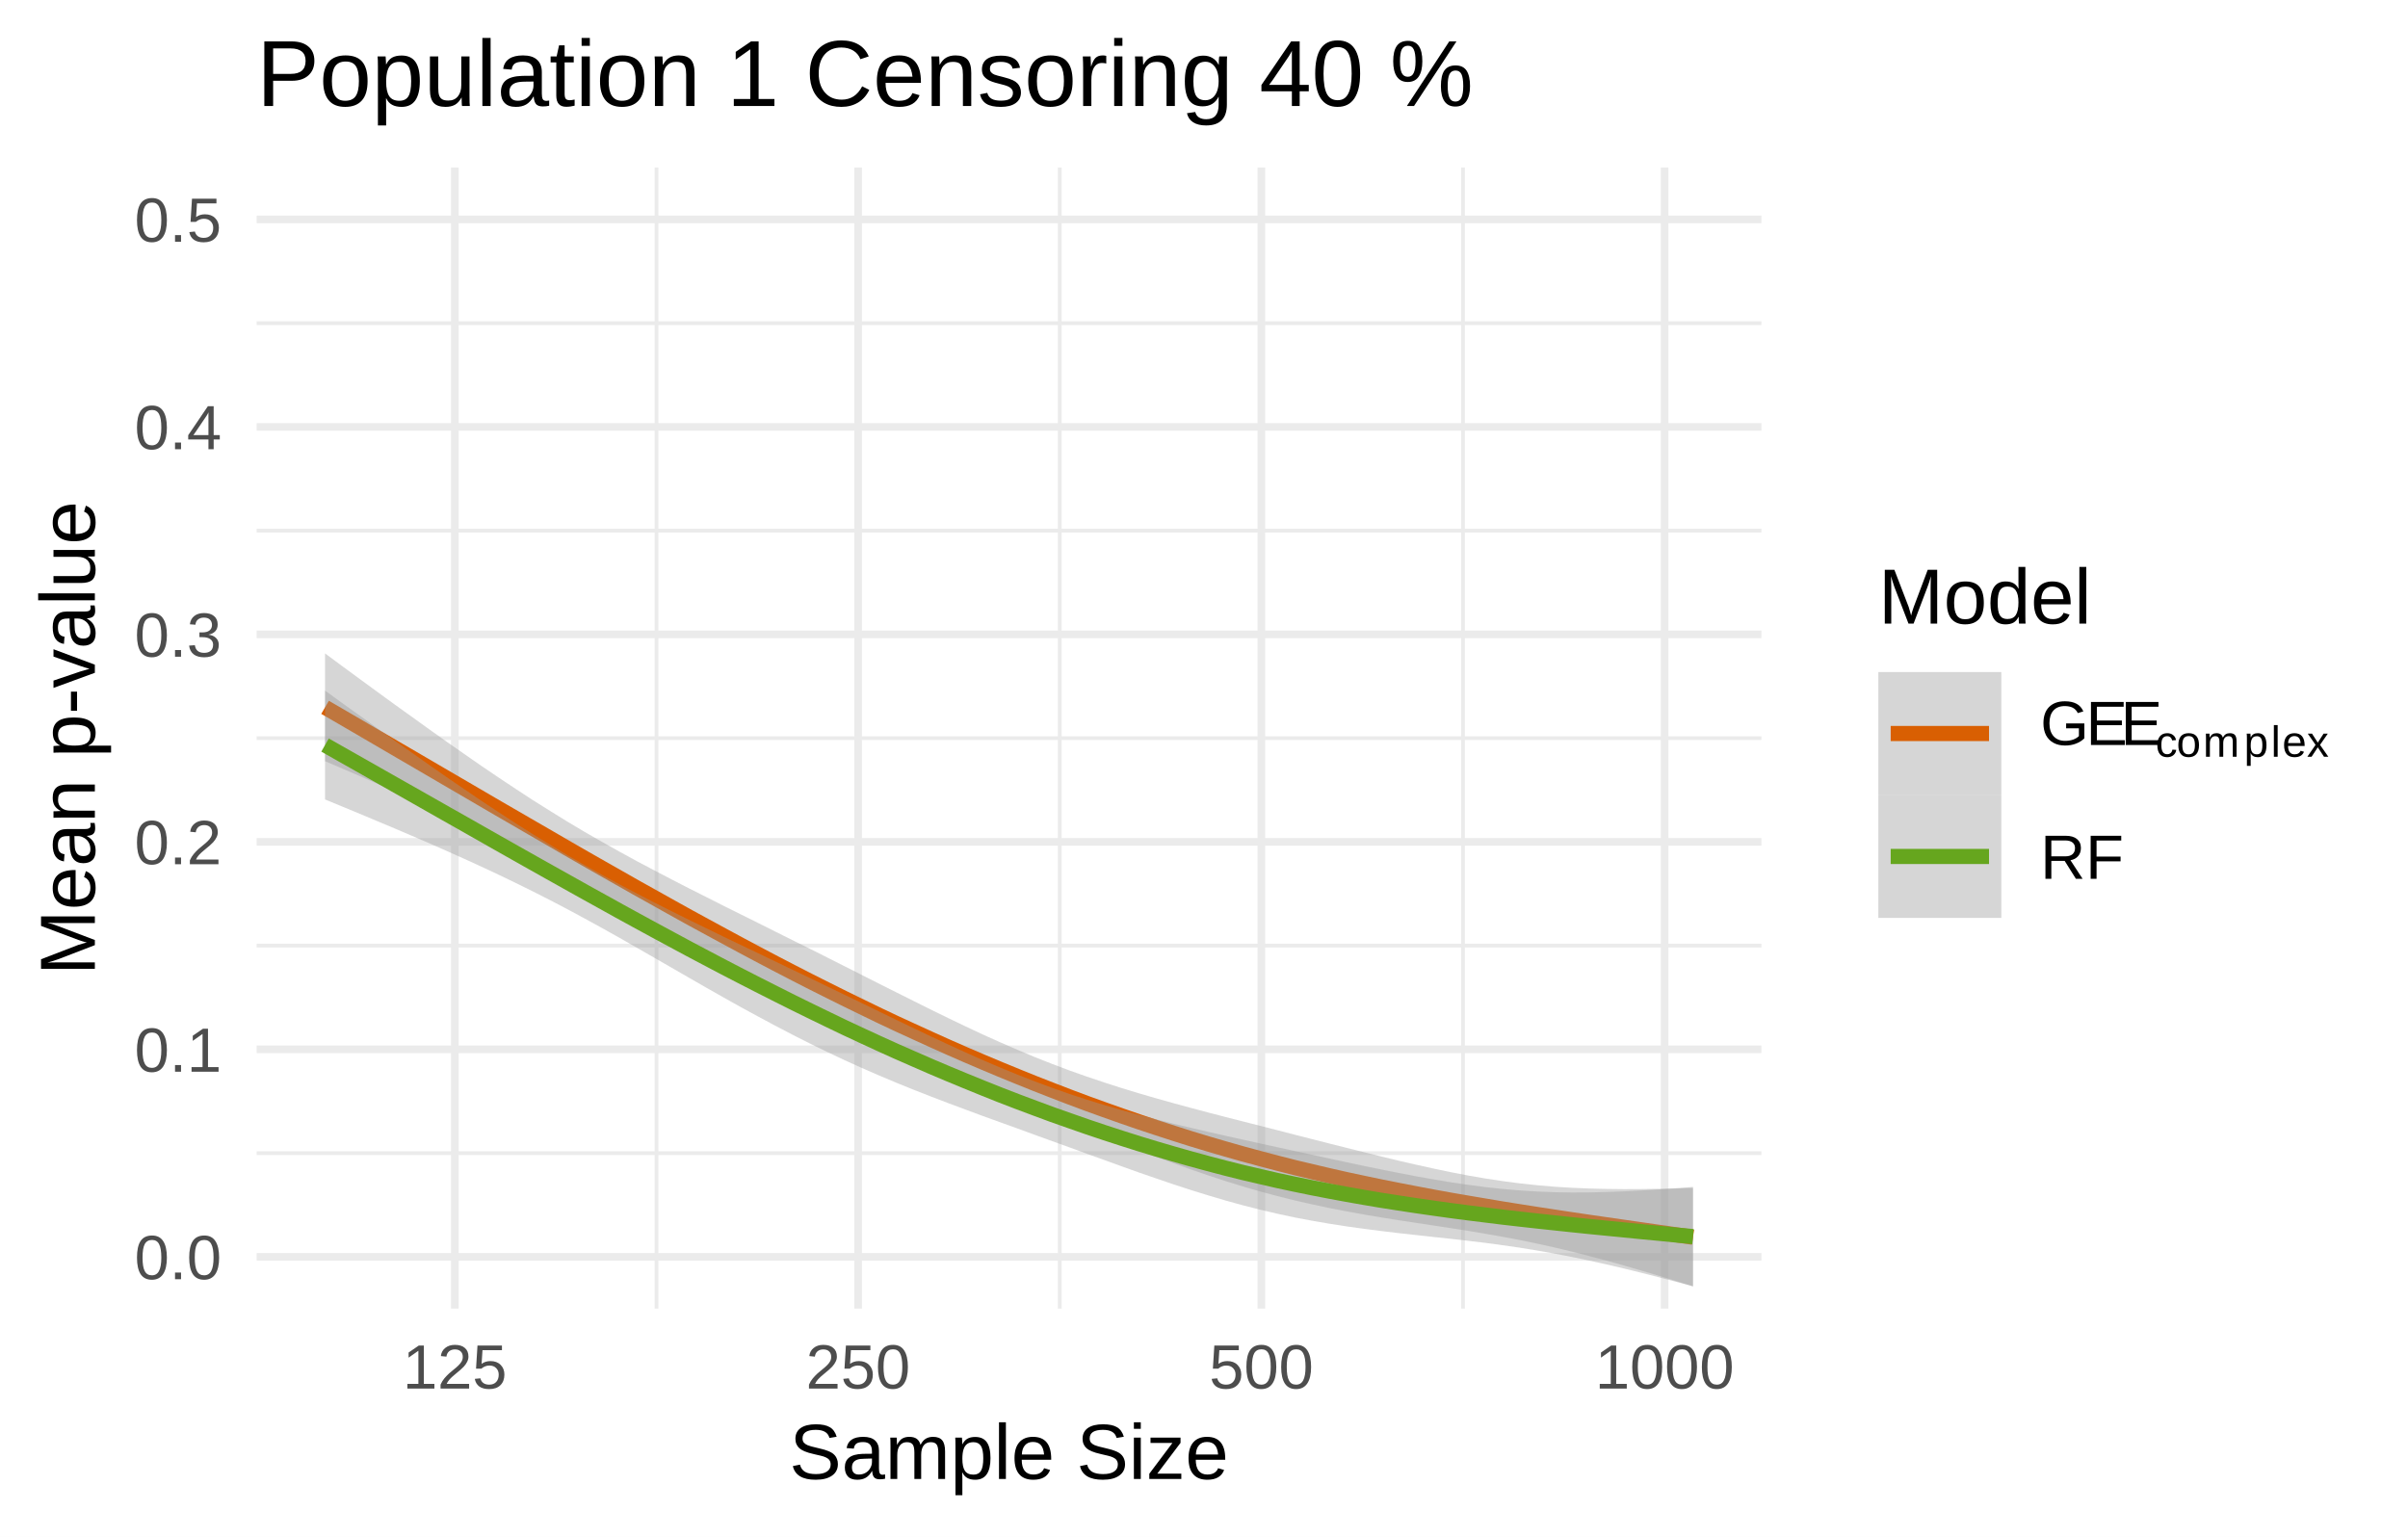
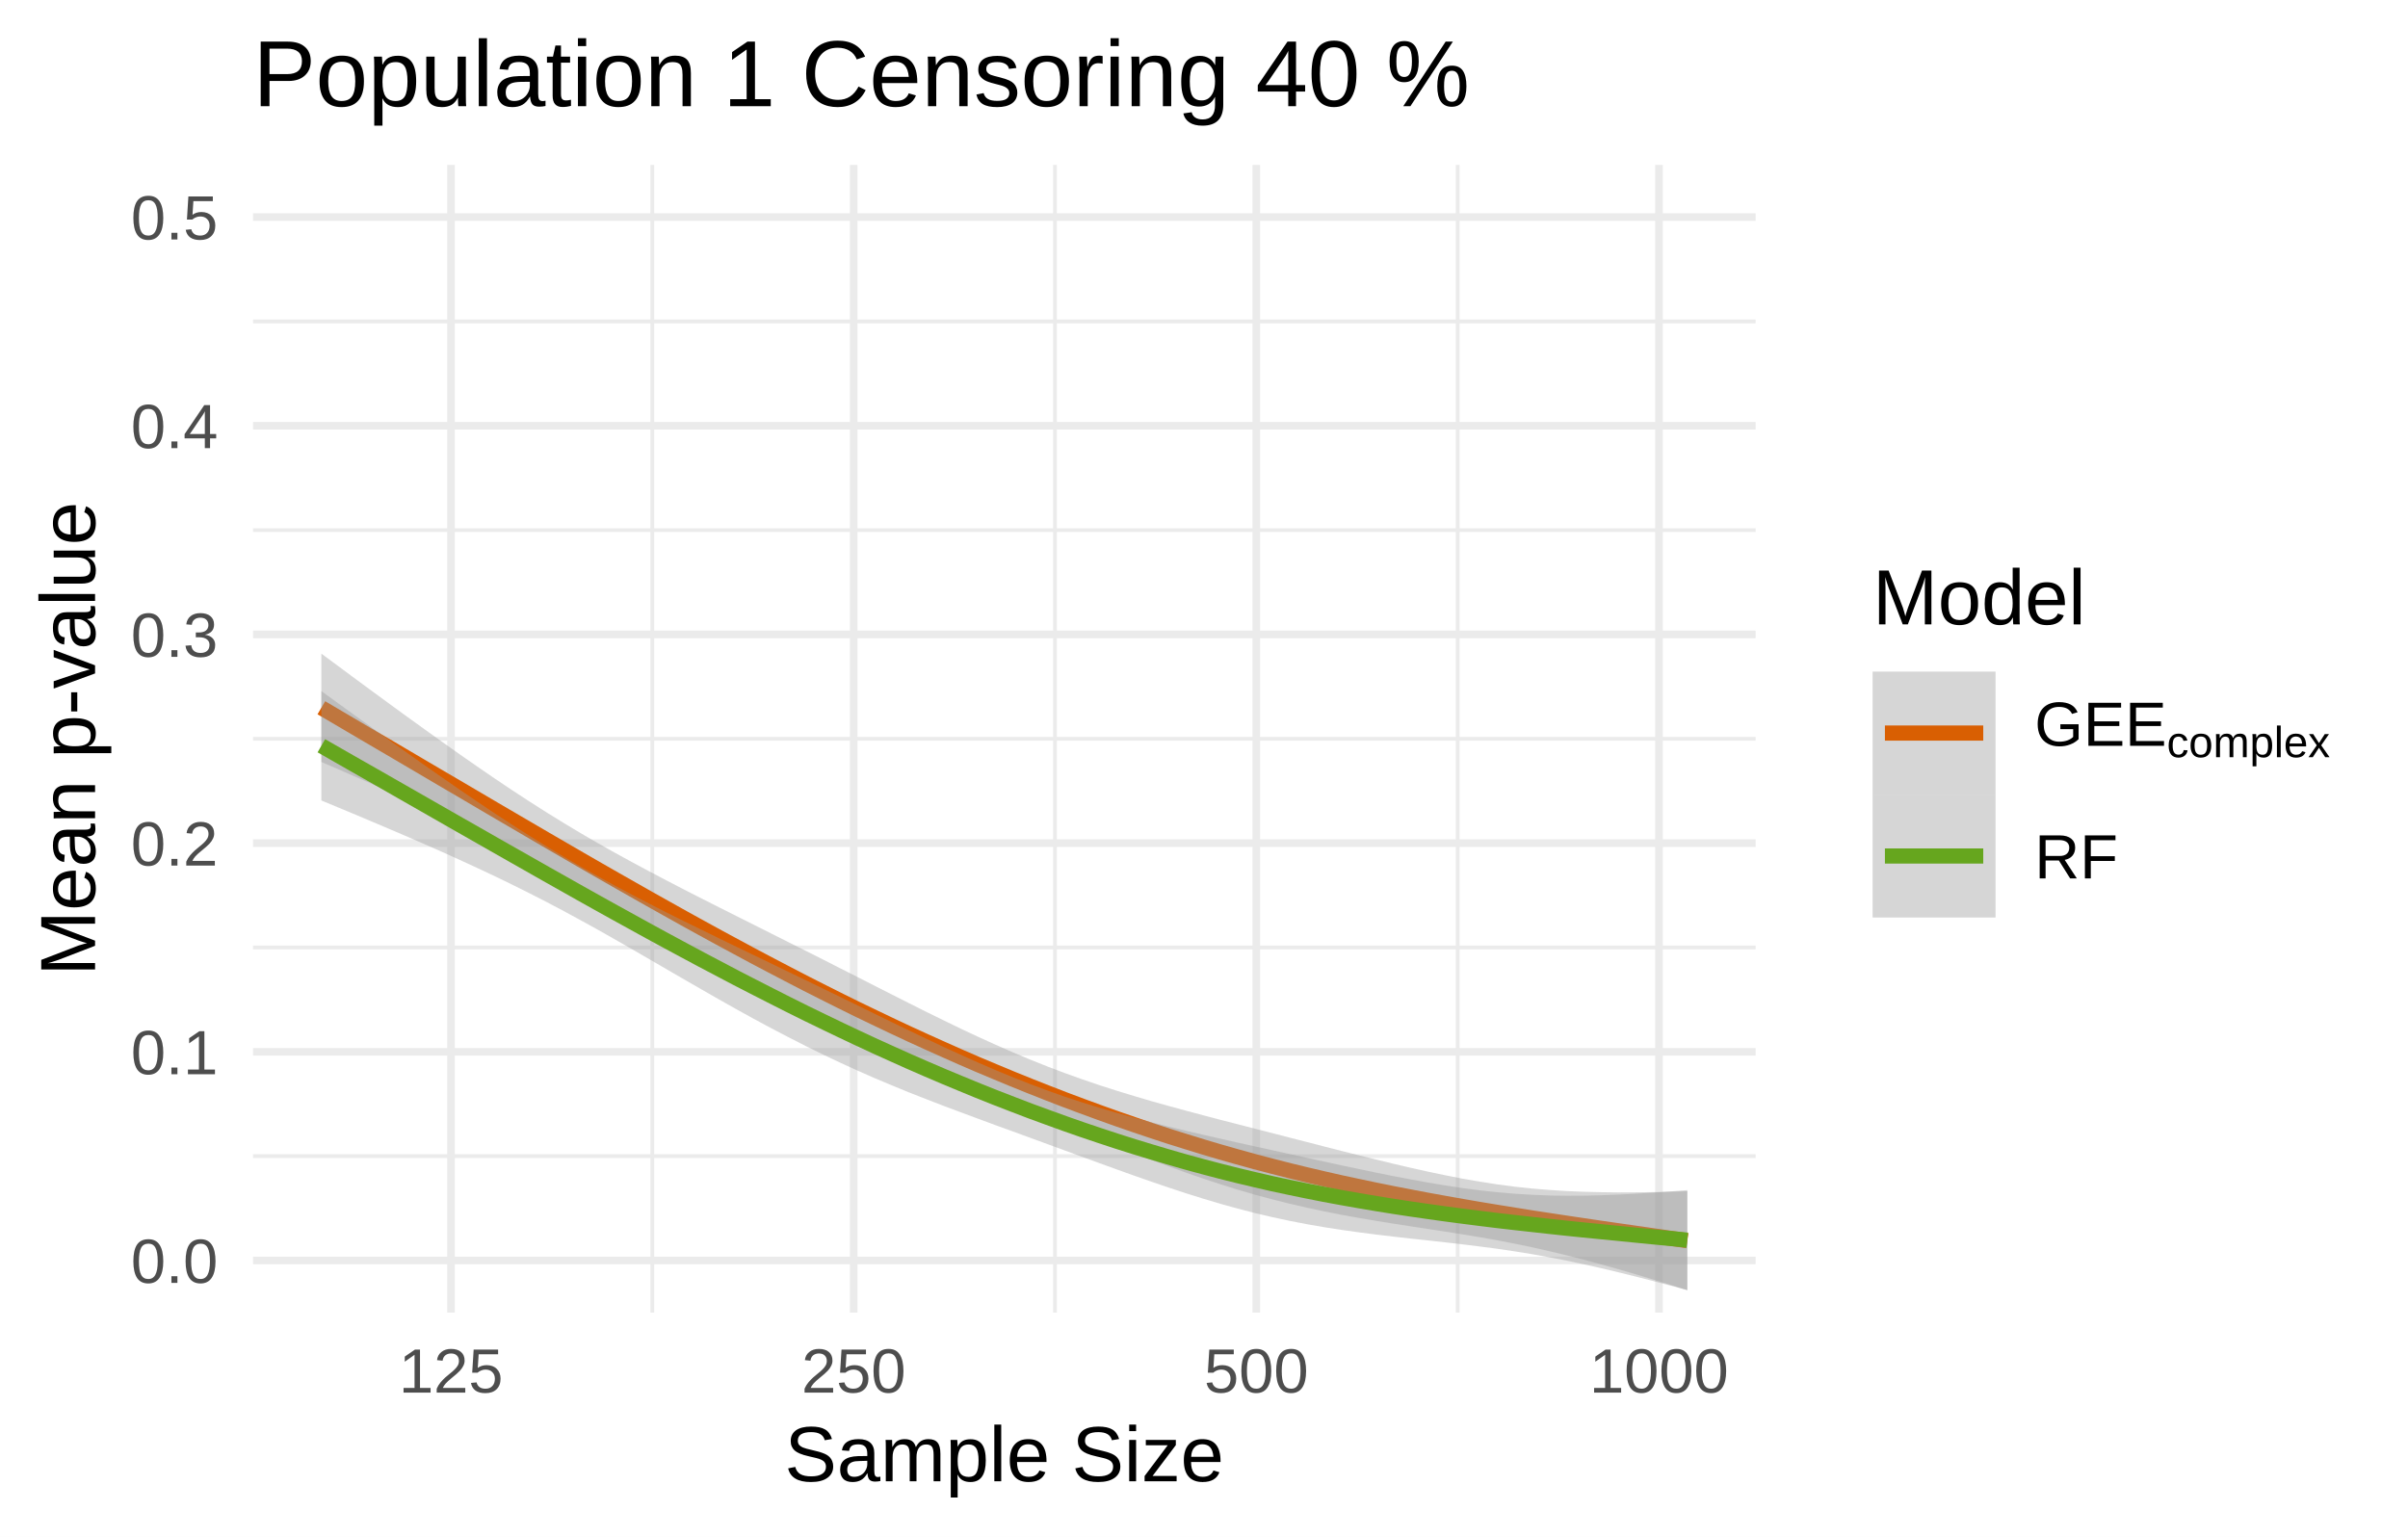
- <svg xmlns="http://www.w3.org/2000/svg" class="svglite" width="338.40pt" height="216.00pt" viewBox="0 0 338.40 216.00">
-   <defs>
-     <style type="text/css">
+ <svg xmlns="http://www.w3.org/2000/svg" width="338.40pt" height="216.00pt" viewBox="0 0 338.40 216.00">
+   <g class="svglite">
+     <defs>
+       <style type="text/css">
    .svglite line, .svglite polyline, .svglite polygon, .svglite path, .svglite rect, .svglite circle {
      fill: none;
      stroke: #000000;
      stroke-linecap: round;
      stroke-linejoin: round;
      stroke-miterlimit: 10.00;
    }
    .svglite text {
      white-space: pre;
    }
+     .svglite g.glyphgroup path {
+       fill: inherit;
+       stroke: none;
+     }
  </style>
-   </defs>
-   <rect width="100%" height="100%" style="stroke: none; fill: #FFFFFF;" />
-   <defs>
-     <clipPath id="cpMC4wMHwzMzguNDB8MC4wMHwyMTYuMDA=">
-       <rect x="0.00" y="0.00" width="338.40" height="216.00" />
-     </clipPath>
-   </defs>
-   <g clip-path="url(#cpMC4wMHwzMzguNDB8MC4wMHwyMTYuMDA=)">
-     <rect x="0.00" y="0.00" width="338.40" height="216.00" style="stroke-width: 1.07; stroke: none; fill: #FFFFFF;" />
-   </g>
-   <defs>
-     <clipPath id="cpMzYuMDd8MjQ3LjUzfDIzLjU0fDE4My45NQ==">
-       <rect x="36.07" y="23.54" width="211.47" height="160.40" />
-     </clipPath>
-   </defs>
-   <g clip-path="url(#cpMzYuMDd8MjQ3LjUzfDIzLjU0fDE4My45NQ==)">
-     <polyline points="36.07,162.08 247.53,162.08 " style="stroke-width: 0.53; stroke: #EBEBEB; stroke-linecap: butt;" />
-     <polyline points="36.07,132.91 247.53,132.91 " style="stroke-width: 0.53; stroke: #EBEBEB; stroke-linecap: butt;" />
-     <polyline points="36.07,103.75 247.53,103.75 " style="stroke-width: 0.53; stroke: #EBEBEB; stroke-linecap: butt;" />
-     <polyline points="36.07,74.58 247.53,74.58 " style="stroke-width: 0.53; stroke: #EBEBEB; stroke-linecap: butt;" />
-     <polyline points="36.07,45.42 247.53,45.42 " style="stroke-width: 0.53; stroke: #EBEBEB; stroke-linecap: butt;" />
-     <polyline points="92.26,183.95 92.26,23.54 " style="stroke-width: 0.53; stroke: #EBEBEB; stroke-linecap: butt;" />
-     <polyline points="148.93,183.95 148.93,23.54 " style="stroke-width: 0.53; stroke: #EBEBEB; stroke-linecap: butt;" />
-     <polyline points="205.60,183.95 205.60,23.54 " style="stroke-width: 0.53; stroke: #EBEBEB; stroke-linecap: butt;" />
-     <polyline points="36.07,176.66 247.53,176.66 " style="stroke-width: 1.07; stroke: #EBEBEB; stroke-linecap: butt;" />
-     <polyline points="36.07,147.49 247.53,147.49 " style="stroke-width: 1.07; stroke: #EBEBEB; stroke-linecap: butt;" />
-     <polyline points="36.07,118.33 247.53,118.33 " style="stroke-width: 1.07; stroke: #EBEBEB; stroke-linecap: butt;" />
-     <polyline points="36.07,89.16 247.53,89.16 " style="stroke-width: 1.07; stroke: #EBEBEB; stroke-linecap: butt;" />
-     <polyline points="36.07,60.00 247.53,60.00 " style="stroke-width: 1.07; stroke: #EBEBEB; stroke-linecap: butt;" />
-     <polyline points="36.07,30.84 247.53,30.84 " style="stroke-width: 1.07; stroke: #EBEBEB; stroke-linecap: butt;" />
-     <polyline points="63.92,183.95 63.92,23.54 " style="stroke-width: 1.07; stroke: #EBEBEB; stroke-linecap: butt;" />
-     <polyline points="120.59,183.95 120.59,23.54 " style="stroke-width: 1.07; stroke: #EBEBEB; stroke-linecap: butt;" />
-     <polyline points="177.26,183.95 177.26,23.54 " style="stroke-width: 1.07; stroke: #EBEBEB; stroke-linecap: butt;" />
-     <polyline points="233.93,183.95 233.93,23.54 " style="stroke-width: 1.07; stroke: #EBEBEB; stroke-linecap: butt;" />
-     <polygon points="45.68,91.84 48.11,93.64 50.55,95.43 52.98,97.21 55.41,98.98 57.85,100.73 60.28,102.48 62.71,104.21 65.15,105.91 67.58,107.60 70.01,109.25 72.45,110.87 74.88,112.46 77.32,113.99 79.75,115.49 82.18,116.94 84.62,118.34 87.05,119.70 89.48,121.03 91.92,122.32 94.35,123.59 96.78,124.84 99.22,126.07 101.65,127.30 104.08,128.51 106.52,129.72 108.95,130.94 111.38,132.15 113.82,133.36 116.25,134.58 118.68,135.81 121.12,137.04 123.55,138.27 125.98,139.49 128.42,140.71 130.85,141.92 133.28,143.11 135.72,144.28 138.15,145.42 140.58,146.51 143.02,147.57 145.45,148.59 147.88,149.55 150.32,150.47 152.75,151.33 155.19,152.15 157.62,152.93 160.05,153.67 162.49,154.38 164.92,155.06 167.35,155.72 169.79,156.37 172.22,157.00 174.65,157.62 177.09,158.24 179.52,158.86 181.95,159.49 184.39,160.11 186.82,160.73 189.25,161.34 191.69,161.95 194.12,162.55 196.55,163.14 198.99,163.70 201.42,164.24 203.85,164.75 206.29,165.22 208.72,165.64 211.15,166.01 213.59,166.33 216.02,166.59 218.45,166.80 220.89,166.95 223.32,167.05 225.76,167.11 228.19,167.14 230.62,167.13 233.06,167.10 235.49,167.05 237.92,166.98 237.92,180.81 235.49,180.05 233.06,179.30 230.62,178.58 228.19,177.87 225.76,177.19 223.32,176.54 220.89,175.92 218.45,175.34 216.02,174.80 213.59,174.30 211.15,173.84 208.72,173.41 206.29,173.00 203.85,172.62 201.42,172.25 198.99,171.88 196.55,171.51 194.12,171.12 191.69,170.71 189.25,170.27 186.82,169.80 184.39,169.28 181.95,168.73 179.52,168.12 177.09,167.47 174.65,166.76 172.22,166.01 169.79,165.21 167.35,164.37 164.92,163.50 162.49,162.61 160.05,161.69 157.62,160.75 155.19,159.81 152.75,158.86 150.32,157.91 147.88,156.96 145.45,156.01 143.02,155.07 140.58,154.13 138.15,153.18 135.72,152.23 133.28,151.27 130.85,150.28 128.42,149.27 125.98,148.24 123.55,147.17 121.12,146.05 118.68,144.90 116.25,143.71 113.82,142.47 111.38,141.19 108.95,139.88 106.52,138.53 104.08,137.15 101.65,135.75 99.22,134.33 96.78,132.89 94.35,131.45 91.92,130.01 89.48,128.57 87.05,127.14 84.62,125.73 82.18,124.35 79.75,123.01 77.32,121.69 74.88,120.41 72.45,119.17 70.01,117.96 67.58,116.78 65.15,115.63 62.71,114.50 60.28,113.38 57.85,112.29 55.41,111.21 52.98,110.14 50.55,109.08 48.11,108.03 45.68,106.99 " style="stroke-width: 0.00; stroke: none; stroke-linecap: butt; fill: #999999; fill-opacity: 0.40;" />
-     <polyline points="45.68,91.84 48.11,93.64 50.55,95.43 52.98,97.21 55.41,98.98 57.85,100.73 60.28,102.48 62.71,104.21 65.15,105.91 67.58,107.60 70.01,109.25 72.45,110.87 74.88,112.46 77.32,113.99 79.75,115.49 82.18,116.94 84.62,118.34 87.05,119.70 89.48,121.03 91.92,122.32 94.35,123.59 96.78,124.84 99.22,126.07 101.65,127.30 104.08,128.51 106.52,129.72 108.95,130.94 111.38,132.15 113.82,133.36 116.25,134.58 118.68,135.81 121.12,137.04 123.55,138.27 125.98,139.49 128.42,140.71 130.85,141.92 133.28,143.11 135.72,144.28 138.15,145.42 140.58,146.51 143.02,147.57 145.45,148.59 147.88,149.55 150.32,150.47 152.75,151.33 155.19,152.15 157.62,152.93 160.05,153.67 162.49,154.38 164.92,155.06 167.35,155.72 169.79,156.37 172.22,157.00 174.65,157.62 177.09,158.24 179.52,158.86 181.95,159.49 184.39,160.11 186.82,160.73 189.25,161.34 191.69,161.95 194.12,162.55 196.55,163.14 198.99,163.70 201.42,164.24 203.85,164.75 206.29,165.22 208.72,165.64 211.15,166.01 213.59,166.33 216.02,166.59 218.45,166.80 220.89,166.95 223.32,167.05 225.76,167.11 228.19,167.14 230.62,167.13 233.06,167.10 235.49,167.05 237.92,166.98 " style="stroke-width: 2.13; stroke: none; stroke-linecap: butt;" />
-     <polyline points="237.92,180.81 235.49,180.05 233.06,179.30 230.62,178.58 228.19,177.87 225.76,177.19 223.32,176.54 220.89,175.92 218.45,175.34 216.02,174.80 213.59,174.30 211.15,173.84 208.72,173.41 206.29,173.00 203.85,172.62 201.42,172.25 198.99,171.88 196.55,171.51 194.12,171.12 191.69,170.71 189.25,170.27 186.82,169.80 184.39,169.28 181.95,168.73 179.52,168.12 177.09,167.47 174.65,166.76 172.22,166.01 169.79,165.21 167.35,164.37 164.92,163.50 162.49,162.61 160.05,161.69 157.62,160.75 155.19,159.81 152.75,158.86 150.32,157.91 147.88,156.96 145.45,156.01 143.02,155.07 140.58,154.13 138.15,153.18 135.72,152.23 133.28,151.27 130.85,150.28 128.42,149.27 125.98,148.24 123.55,147.17 121.12,146.05 118.68,144.90 116.25,143.71 113.82,142.47 111.38,141.19 108.95,139.88 106.52,138.53 104.08,137.15 101.65,135.75 99.22,134.33 96.78,132.89 94.35,131.45 91.92,130.01 89.48,128.57 87.05,127.14 84.62,125.73 82.18,124.35 79.75,123.01 77.32,121.69 74.88,120.41 72.45,119.17 70.01,117.96 67.58,116.78 65.15,115.63 62.71,114.50 60.28,113.38 57.85,112.29 55.41,111.21 52.98,110.14 50.55,109.08 48.11,108.03 45.68,106.99 " style="stroke-width: 2.13; stroke: none; stroke-linecap: butt;" />
-     <polyline points="45.68,99.42 48.11,100.83 50.55,102.25 52.98,103.67 55.41,105.09 57.85,106.51 60.28,107.93 62.71,109.35 65.15,110.77 67.58,112.19 70.01,113.61 72.45,115.02 74.88,116.43 77.32,117.84 79.75,119.25 82.18,120.65 84.62,122.04 87.05,123.42 89.48,124.80 91.92,126.16 94.35,127.52 96.78,128.87 99.22,130.20 101.65,131.52 104.08,132.83 106.52,134.13 108.95,135.41 111.38,136.67 113.82,137.92 116.25,139.14 118.68,140.35 121.12,141.54 123.55,142.72 125.98,143.87 128.42,144.99 130.85,146.10 133.28,147.19 135.72,148.26 138.15,149.30 140.58,150.32 143.02,151.32 145.45,152.30 147.88,153.25 150.32,154.19 152.75,155.10 155.19,155.98 157.62,156.84 160.05,157.68 162.49,158.49 164.92,159.28 167.35,160.05 169.79,160.79 172.22,161.50 174.65,162.19 177.09,162.85 179.52,163.49 181.95,164.11 184.39,164.69 186.82,165.26 189.25,165.81 191.69,166.33 194.12,166.84 196.55,167.32 198.99,167.79 201.42,168.25 203.85,168.69 206.29,169.11 208.72,169.52 211.15,169.93 213.59,170.32 216.02,170.70 218.45,171.07 220.89,171.44 223.32,171.80 225.76,172.15 228.19,172.50 230.62,172.85 233.06,173.20 235.49,173.55 237.92,173.90 " style="stroke-width: 2.13; stroke: #D95F02; stroke-linecap: butt;" />
-     <polygon points="45.68,97.07 48.11,98.83 50.55,100.58 52.98,102.33 55.41,104.06 57.85,105.78 60.28,107.49 62.71,109.19 65.15,110.86 67.58,112.51 70.01,114.12 72.45,115.71 74.88,117.25 77.32,118.75 79.75,120.21 82.18,121.61 84.62,122.98 87.05,124.30 89.48,125.58 91.92,126.84 94.35,128.06 96.78,129.27 99.22,130.46 101.65,131.64 104.08,132.81 106.52,133.97 108.95,135.14 111.38,136.31 113.82,137.47 116.25,138.65 118.68,139.82 121.12,141.00 123.55,142.18 125.98,143.36 128.42,144.53 130.85,145.69 133.28,146.82 135.72,147.94 138.15,149.02 140.58,150.06 143.02,151.06 145.45,152.01 147.88,152.91 150.32,153.77 152.75,154.57 155.19,155.32 157.62,156.03 160.05,156.70 162.49,157.33 164.92,157.94 167.35,158.52 169.79,159.09 172.22,159.64 174.65,160.18 177.09,160.72 179.52,161.25 181.95,161.78 184.39,162.31 186.82,162.84 189.25,163.36 191.69,163.88 194.12,164.38 196.55,164.86 198.99,165.33 201.42,165.76 203.85,166.17 206.29,166.53 208.72,166.85 211.15,167.11 213.59,167.32 216.02,167.47 218.45,167.57 220.89,167.61 223.32,167.60 225.76,167.54 228.19,167.45 230.62,167.33 233.06,167.18 235.49,167.01 237.92,166.83 237.92,180.80 235.49,180.15 233.06,179.51 230.62,178.89 228.19,178.29 225.76,177.72 223.32,177.18 220.89,176.67 218.45,176.20 216.02,175.77 213.59,175.37 211.15,175.02 208.72,174.69 206.29,174.40 203.85,174.12 201.42,173.86 198.99,173.59 196.55,173.32 194.12,173.03 191.69,172.72 189.25,172.38 186.82,172.00 184.39,171.58 181.95,171.12 179.52,170.60 177.09,170.03 174.65,169.41 172.22,168.74 169.79,168.02 167.35,167.26 164.92,166.47 162.49,165.64 160.05,164.80 157.62,163.93 155.19,163.05 152.75,162.17 150.32,161.28 147.88,160.40 145.45,159.52 143.02,158.63 140.58,157.75 138.15,156.87 135.72,155.97 133.28,155.06 130.85,154.13 128.42,153.18 125.98,152.19 123.55,151.17 121.12,150.11 118.68,149.01 116.25,147.86 113.82,146.67 111.38,145.44 108.95,144.17 106.52,142.87 104.08,141.54 101.65,140.18 99.22,138.80 96.78,137.40 94.35,136.00 91.92,134.60 89.48,133.20 87.05,131.81 84.62,130.45 82.18,129.11 79.75,127.80 77.32,126.53 74.88,125.29 72.45,124.09 70.01,122.92 67.58,121.78 65.15,120.67 62.71,119.58 60.28,118.51 57.85,117.46 55.41,116.42 52.98,115.40 50.55,114.38 48.11,113.37 45.68,112.37 " style="stroke-width: 0.00; stroke: none; stroke-linecap: butt; fill: #999999; fill-opacity: 0.40;" />
-     <polyline points="45.68,97.07 48.11,98.83 50.55,100.58 52.98,102.33 55.41,104.06 57.85,105.78 60.28,107.49 62.71,109.19 65.15,110.86 67.58,112.51 70.01,114.12 72.45,115.71 74.88,117.25 77.32,118.75 79.75,120.21 82.18,121.61 84.62,122.98 87.05,124.30 89.48,125.58 91.92,126.84 94.35,128.06 96.78,129.27 99.22,130.46 101.65,131.64 104.08,132.81 106.52,133.97 108.95,135.14 111.38,136.31 113.82,137.47 116.25,138.65 118.68,139.82 121.12,141.00 123.55,142.18 125.98,143.36 128.42,144.53 130.85,145.69 133.28,146.82 135.72,147.94 138.15,149.02 140.58,150.06 143.02,151.06 145.45,152.01 147.88,152.91 150.32,153.77 152.75,154.57 155.19,155.32 157.62,156.03 160.05,156.70 162.49,157.33 164.92,157.94 167.35,158.52 169.79,159.09 172.22,159.64 174.65,160.18 177.09,160.72 179.52,161.25 181.95,161.78 184.39,162.31 186.82,162.84 189.25,163.36 191.69,163.88 194.12,164.38 196.55,164.86 198.99,165.33 201.42,165.76 203.85,166.17 206.29,166.53 208.72,166.85 211.15,167.11 213.59,167.32 216.02,167.47 218.45,167.57 220.89,167.61 223.32,167.60 225.76,167.54 228.19,167.45 230.62,167.33 233.06,167.18 235.49,167.01 237.92,166.83 " style="stroke-width: 2.13; stroke: none; stroke-linecap: butt;" />
-     <polyline points="237.92,180.80 235.49,180.15 233.06,179.51 230.62,178.89 228.19,178.29 225.76,177.72 223.32,177.18 220.89,176.67 218.45,176.20 216.02,175.77 213.59,175.37 211.15,175.02 208.72,174.69 206.29,174.40 203.85,174.12 201.42,173.86 198.99,173.59 196.55,173.32 194.12,173.03 191.69,172.72 189.25,172.38 186.82,172.00 184.39,171.58 181.95,171.12 179.52,170.60 177.09,170.03 174.65,169.41 172.22,168.74 169.79,168.02 167.35,167.26 164.92,166.47 162.49,165.64 160.05,164.80 157.62,163.93 155.19,163.05 152.75,162.17 150.32,161.28 147.88,160.40 145.45,159.52 143.02,158.63 140.58,157.75 138.15,156.87 135.72,155.97 133.28,155.06 130.85,154.13 128.42,153.18 125.98,152.19 123.55,151.17 121.12,150.11 118.68,149.01 116.25,147.86 113.82,146.67 111.38,145.44 108.95,144.17 106.52,142.87 104.08,141.54 101.65,140.18 99.22,138.80 96.78,137.40 94.35,136.00 91.92,134.60 89.48,133.20 87.05,131.81 84.62,130.45 82.18,129.11 79.75,127.80 77.32,126.53 74.88,125.29 72.45,124.09 70.01,122.92 67.58,121.78 65.15,120.67 62.71,119.58 60.28,118.51 57.85,117.46 55.41,116.42 52.98,115.40 50.55,114.38 48.11,113.37 45.68,112.37 " style="stroke-width: 2.13; stroke: none; stroke-linecap: butt;" />
-     <polyline points="45.68,104.72 48.11,106.10 50.55,107.48 52.98,108.86 55.41,110.24 57.85,111.62 60.28,113.00 62.71,114.38 65.15,115.76 67.58,117.14 70.01,118.52 72.45,119.90 74.88,121.27 77.32,122.64 79.75,124.00 82.18,125.36 84.62,126.71 87.05,128.06 89.48,129.39 91.92,130.72 94.35,132.03 96.78,133.34 99.22,134.63 101.65,135.91 104.08,137.17 106.52,138.42 108.95,139.65 111.38,140.87 113.82,142.07 116.25,143.25 118.68,144.42 121.12,145.56 123.55,146.68 125.98,147.78 128.42,148.85 130.85,149.91 133.28,150.94 135.72,151.95 138.15,152.94 140.58,153.91 143.02,154.85 145.45,155.76 147.88,156.66 150.32,157.52 152.75,158.37 155.19,159.19 157.62,159.98 160.05,160.75 162.49,161.49 164.92,162.20 167.35,162.89 169.79,163.55 172.22,164.19 174.65,164.80 177.09,165.37 179.52,165.93 181.95,166.45 184.39,166.95 186.82,167.42 189.25,167.87 191.69,168.30 194.12,168.71 196.55,169.09 198.99,169.46 201.42,169.81 203.85,170.15 206.29,170.47 208.72,170.77 211.15,171.07 213.59,171.35 216.02,171.62 218.45,171.88 220.89,172.14 223.32,172.39 225.76,172.63 228.19,172.87 230.62,173.11 233.06,173.34 235.49,173.58 237.92,173.81 " style="stroke-width: 2.13; stroke: #66A61E; stroke-linecap: butt;" />
-   </g>
-   <g clip-path="url(#cpMC4wMHwzMzguNDB8MC4wMHwyMTYuMDA=)">
-     <text x="31.14" y="179.80" text-anchor="end" style="font-size: 8.80px;fill: #4D4D4D; font-family: &quot;Liberation Sans&quot;;" textLength="12.42px" lengthAdjust="spacingAndGlyphs">0.0</text>
-     <text x="31.14" y="150.64" text-anchor="end" style="font-size: 8.80px;fill: #4D4D4D; font-family: &quot;Liberation Sans&quot;;" textLength="12.42px" lengthAdjust="spacingAndGlyphs">0.1</text>
-     <text x="31.14" y="121.47" text-anchor="end" style="font-size: 8.80px;fill: #4D4D4D; font-family: &quot;Liberation Sans&quot;;" textLength="12.42px" lengthAdjust="spacingAndGlyphs">0.2</text>
-     <text x="31.14" y="92.31" text-anchor="end" style="font-size: 8.80px;fill: #4D4D4D; font-family: &quot;Liberation Sans&quot;;" textLength="12.42px" lengthAdjust="spacingAndGlyphs">0.3</text>
-     <text x="31.14" y="63.14" text-anchor="end" style="font-size: 8.80px;fill: #4D4D4D; font-family: &quot;Liberation Sans&quot;;" textLength="12.42px" lengthAdjust="spacingAndGlyphs">0.4</text>
-     <text x="31.14" y="33.98" text-anchor="end" style="font-size: 8.80px;fill: #4D4D4D; font-family: &quot;Liberation Sans&quot;;" textLength="12.42px" lengthAdjust="spacingAndGlyphs">0.5</text>
-     <text x="63.92" y="195.17" text-anchor="middle" style="font-size: 8.80px;fill: #4D4D4D; font-family: &quot;Liberation Sans&quot;;" textLength="15.10px" lengthAdjust="spacingAndGlyphs">125</text>
-     <text x="120.59" y="195.17" text-anchor="middle" style="font-size: 8.80px;fill: #4D4D4D; font-family: &quot;Liberation Sans&quot;;" textLength="15.10px" lengthAdjust="spacingAndGlyphs">250</text>
-     <text x="177.26" y="195.17" text-anchor="middle" style="font-size: 8.80px;fill: #4D4D4D; font-family: &quot;Liberation Sans&quot;;" textLength="15.10px" lengthAdjust="spacingAndGlyphs">500</text>
-     <text x="233.93" y="195.17" text-anchor="middle" style="font-size: 8.80px;fill: #4D4D4D; font-family: &quot;Liberation Sans&quot;;" textLength="20.13px" lengthAdjust="spacingAndGlyphs">1000</text>
-     <text x="141.80" y="207.88" text-anchor="middle" style="font-size: 11.00px; font-family: &quot;Liberation Sans&quot;;" textLength="61.42px" lengthAdjust="spacingAndGlyphs">Sample Size</text>
-     <text transform="translate(13.33,103.75) rotate(-90)" text-anchor="middle" style="font-size: 11.00px; font-family: &quot;Liberation Sans&quot;;" textLength="69.92px" lengthAdjust="spacingAndGlyphs">Mean p-value</text>
-     <text x="263.97" y="87.65" style="font-size: 11.00px; font-family: &quot;Liberation Sans&quot;;" textLength="32.44px" lengthAdjust="spacingAndGlyphs">Model</text>
-     <rect x="263.97" y="94.46" width="17.28" height="17.28" style="stroke-width: 0.75; stroke: none; fill: #999999; fill-opacity: 0.40;" />
-     <line x1="265.70" y1="103.10" x2="279.52" y2="103.10" style="stroke-width: 2.13; stroke: #D95F02; stroke-linecap: butt;" />
-     <rect x="263.97" y="111.74" width="17.28" height="17.28" style="stroke-width: 0.75; stroke: none; fill: #999999; fill-opacity: 0.40;" />
-     <line x1="265.70" y1="120.38" x2="279.52" y2="120.38" style="stroke-width: 2.13; stroke: #66A61E; stroke-linecap: butt;" />
-     <text x="286.73" y="104.71" style="font-size: 8.80px; font-family: &quot;Liberation Sans&quot;;" textLength="6.40px" lengthAdjust="spacingAndGlyphs">G</text>
-     <text x="293.13" y="104.71" style="font-size: 8.80px; font-family: &quot;Liberation Sans&quot;;" textLength="4.89px" lengthAdjust="spacingAndGlyphs">E</text>
-     <text x="298.02" y="104.71" style="font-size: 8.80px; font-family: &quot;Liberation Sans&quot;;" textLength="4.89px" lengthAdjust="spacingAndGlyphs">E</text>
-     <text x="302.91" y="106.37" style="font-size: 6.16px; font-family: &quot;Liberation Sans&quot;;" textLength="2.95px" lengthAdjust="spacingAndGlyphs">c</text>
-     <text x="305.86" y="106.37" style="font-size: 6.16px; font-family: &quot;Liberation Sans&quot;;" textLength="3.72px" lengthAdjust="spacingAndGlyphs">o</text>
-     <text x="309.59" y="106.37" style="font-size: 6.16px; font-family: &quot;Liberation Sans&quot;;" textLength="5.75px" lengthAdjust="spacingAndGlyphs">m</text>
-     <text x="315.34" y="106.37" style="font-size: 6.16px; font-family: &quot;Liberation Sans&quot;;" textLength="3.79px" lengthAdjust="spacingAndGlyphs">p</text>
-     <text x="319.13" y="106.37" style="font-size: 6.16px; font-family: &quot;Liberation Sans&quot;;" textLength="1.59px" lengthAdjust="spacingAndGlyphs">l</text>
-     <text x="320.72" y="106.37" style="font-size: 6.16px; font-family: &quot;Liberation Sans&quot;;" textLength="3.47px" lengthAdjust="spacingAndGlyphs">e</text>
-     <text x="324.19" y="106.37" style="font-size: 6.16px; font-family: &quot;Liberation Sans&quot;;" textLength="3.25px" lengthAdjust="spacingAndGlyphs">x</text>
-     <text x="286.73" y="123.52" style="font-size: 8.80px; font-family: &quot;Liberation Sans&quot;;" textLength="10.04px" lengthAdjust="spacingAndGlyphs">RF</text>
-     <text x="36.07" y="14.90" style="font-size: 13.20px; font-family: &quot;Liberation Sans&quot;;" textLength="177.94px" lengthAdjust="spacingAndGlyphs">Population 1 Censoring 40 %</text>
+     </defs>
+     <rect width="100%" height="100%" style="stroke: none; fill: #FFFFFF;" />
+     <defs>
+       <clipPath id="cpMC4wMHwzMzguNDB8MC4wMHwyMTYuMDA=">
+         <rect x="0.00" y="0.00" width="338.40" height="216.00" />
+       </clipPath>
+     </defs>
+     <g clip-path="url(#cpMC4wMHwzMzguNDB8MC4wMHwyMTYuMDA=)">
+       <rect x="0.00" y="-0" width="338.40" height="216.00" style="stroke-width: 1.07; stroke: none; fill: #FFFFFF;" />
+     </g>
+     <defs>
+       <clipPath id="cpMzUuNTZ8MjQ2LjcyfDIzLjE4fDE4NC41MA==">
+         <rect x="35.56" y="23.18" width="211.16" height="161.33" />
+       </clipPath>
+     </defs>
+     <g clip-path="url(#cpMzUuNTZ8MjQ2LjcyfDIzLjE4fDE4NC41MA==)">
+       <polyline points="35.56,162.50 246.72,162.50 " style="stroke-width: 0.53; stroke: #EBEBEB; stroke-linecap: butt;" />
+       <polyline points="35.56,133.17 246.72,133.17 " style="stroke-width: 0.53; stroke: #EBEBEB; stroke-linecap: butt;" />
+       <polyline points="35.56,103.84 246.72,103.84 " style="stroke-width: 0.53; stroke: #EBEBEB; stroke-linecap: butt;" />
+       <polyline points="35.56,74.51 246.72,74.51 " style="stroke-width: 0.53; stroke: #EBEBEB; stroke-linecap: butt;" />
+       <polyline points="35.56,45.18 246.72,45.18 " style="stroke-width: 0.53; stroke: #EBEBEB; stroke-linecap: butt;" />
+       <polyline points="91.67,184.50 91.67,23.18 " style="stroke-width: 0.53; stroke: #EBEBEB; stroke-linecap: butt;" />
+       <polyline points="148.26,184.50 148.26,23.18 " style="stroke-width: 0.53; stroke: #EBEBEB; stroke-linecap: butt;" />
+       <polyline points="204.85,184.50 204.85,23.18 " style="stroke-width: 0.53; stroke: #EBEBEB; stroke-linecap: butt;" />
+       <polyline points="35.56,177.17 246.72,177.17 " style="stroke-width: 1.07; stroke: #EBEBEB; stroke-linecap: butt;" />
+       <polyline points="35.56,147.84 246.72,147.84 " style="stroke-width: 1.07; stroke: #EBEBEB; stroke-linecap: butt;" />
+       <polyline points="35.56,118.51 246.72,118.51 " style="stroke-width: 1.07; stroke: #EBEBEB; stroke-linecap: butt;" />
+       <polyline points="35.56,89.17 246.72,89.17 " style="stroke-width: 1.07; stroke: #EBEBEB; stroke-linecap: butt;" />
+       <polyline points="35.56,59.84 246.72,59.84 " style="stroke-width: 1.07; stroke: #EBEBEB; stroke-linecap: butt;" />
+       <polyline points="35.56,30.51 246.72,30.51 " style="stroke-width: 1.07; stroke: #EBEBEB; stroke-linecap: butt;" />
+       <polyline points="63.38,184.50 63.38,23.18 " style="stroke-width: 1.07; stroke: #EBEBEB; stroke-linecap: butt;" />
+       <polyline points="119.97,184.50 119.97,23.18 " style="stroke-width: 1.07; stroke: #EBEBEB; stroke-linecap: butt;" />
+       <polyline points="176.55,184.50 176.55,23.18 " style="stroke-width: 1.07; stroke: #EBEBEB; stroke-linecap: butt;" />
+       <polyline points="233.14,184.50 233.14,23.18 " style="stroke-width: 1.07; stroke: #EBEBEB; stroke-linecap: butt;" />
+       <polygon points="45.16,91.87 47.59,93.67 50.02,95.47 52.45,97.26 54.88,99.04 57.31,100.81 59.74,102.56 62.17,104.30 64.60,106.02 67.03,107.71 69.46,109.38 71.89,111.01 74.32,112.60 76.75,114.15 79.18,115.65 81.61,117.11 84.04,118.52 86.47,119.89 88.90,121.22 91.33,122.52 93.76,123.80 96.19,125.06 98.62,126.30 101.05,127.53 103.48,128.75 105.91,129.97 108.34,131.19 110.77,132.41 113.20,133.63 115.63,134.85 118.06,136.09 120.49,137.32 122.92,138.56 125.35,139.79 127.78,141.02 130.21,142.24 132.64,143.43 135.07,144.61 137.50,145.75 139.93,146.85 142.36,147.92 144.79,148.94 147.22,149.91 149.65,150.83 152.08,151.70 154.51,152.53 156.94,153.31 159.37,154.05 161.80,154.77 164.23,155.45 166.66,156.11 169.09,156.76 171.52,157.40 173.95,158.02 176.38,158.65 178.81,159.27 181.24,159.90 183.67,160.52 186.10,161.15 188.53,161.77 190.96,162.38 193.39,162.98 195.81,163.57 198.24,164.14 200.67,164.68 203.10,165.19 205.53,165.67 207.96,166.09 210.39,166.47 212.82,166.79 215.25,167.05 217.68,167.25 220.11,167.41 222.54,167.51 224.97,167.57 227.40,167.60 229.83,167.59 232.26,167.56 234.69,167.50 237.12,167.44 237.12,181.35 234.69,180.58 232.26,179.83 229.83,179.10 227.40,178.39 224.97,177.71 222.54,177.05 220.11,176.43 217.68,175.85 215.25,175.30 212.82,174.80 210.39,174.33 207.96,173.90 205.53,173.50 203.10,173.11 200.67,172.74 198.24,172.37 195.81,171.99 193.39,171.60 190.96,171.19 188.53,170.75 186.10,170.27 183.67,169.75 181.24,169.19 178.81,168.58 176.38,167.93 173.95,167.22 171.52,166.46 169.09,165.66 166.66,164.82 164.23,163.94 161.80,163.04 159.37,162.11 156.94,161.17 154.51,160.22 152.08,159.27 149.65,158.31 147.22,157.36 144.79,156.41 142.36,155.46 139.93,154.51 137.50,153.56 135.07,152.60 132.64,151.63 130.21,150.64 127.78,149.63 125.35,148.59 122.92,147.51 120.49,146.39 118.06,145.23 115.63,144.03 113.20,142.78 110.77,141.50 108.34,140.18 105.91,138.82 103.48,137.44 101.05,136.03 98.62,134.60 96.19,133.16 93.76,131.70 91.33,130.25 88.90,128.80 86.47,127.37 84.04,125.95 81.61,124.57 79.18,123.21 76.75,121.89 74.32,120.60 71.89,119.35 69.46,118.13 67.03,116.95 64.60,115.79 62.17,114.65 59.74,113.53 57.31,112.43 54.88,111.35 52.45,110.27 50.02,109.21 47.59,108.15 45.16,107.10 " style="stroke-width: 0.00; stroke: none; stroke-linecap: butt; fill: #999999; fill-opacity: 0.40;" />
+       <polyline points="45.16,91.87 47.59,93.67 50.02,95.47 52.45,97.26 54.88,99.04 57.31,100.81 59.74,102.56 62.17,104.30 64.60,106.02 67.03,107.71 69.46,109.38 71.89,111.01 74.32,112.60 76.75,114.15 79.18,115.65 81.61,117.11 84.04,118.52 86.47,119.89 88.90,121.22 91.33,122.52 93.76,123.80 96.19,125.06 98.62,126.30 101.05,127.53 103.48,128.75 105.91,129.97 108.34,131.19 110.77,132.41 113.20,133.63 115.63,134.85 118.06,136.09 120.49,137.32 122.92,138.56 125.35,139.79 127.78,141.02 130.21,142.24 132.64,143.43 135.07,144.61 137.50,145.75 139.93,146.85 142.36,147.92 144.79,148.94 147.22,149.91 149.65,150.83 152.08,151.70 154.51,152.53 156.94,153.31 159.37,154.05 161.80,154.77 164.23,155.45 166.66,156.11 169.09,156.76 171.52,157.40 173.95,158.02 176.38,158.65 178.81,159.27 181.24,159.90 183.67,160.52 186.10,161.15 188.53,161.77 190.96,162.38 193.39,162.98 195.81,163.57 198.24,164.14 200.67,164.68 203.10,165.19 205.53,165.67 207.96,166.09 210.39,166.47 212.82,166.79 215.25,167.05 217.68,167.25 220.11,167.41 222.54,167.51 224.97,167.57 227.40,167.60 229.83,167.59 232.26,167.56 234.69,167.50 237.12,167.44 " style="stroke-width: 2.13; stroke: none; stroke-linecap: butt;" />
+       <polyline points="237.12,181.35 234.69,180.58 232.26,179.83 229.83,179.10 227.40,178.39 224.97,177.71 222.54,177.05 220.11,176.43 217.68,175.85 215.25,175.30 212.82,174.80 210.39,174.33 207.96,173.90 205.53,173.50 203.10,173.11 200.67,172.74 198.24,172.37 195.81,171.99 193.39,171.60 190.96,171.19 188.53,170.75 186.10,170.27 183.67,169.75 181.24,169.19 178.81,168.58 176.38,167.93 173.95,167.22 171.52,166.46 169.09,165.66 166.66,164.82 164.23,163.94 161.80,163.04 159.37,162.11 156.94,161.17 154.51,160.22 152.08,159.27 149.65,158.31 147.22,157.36 144.79,156.41 142.36,155.46 139.93,154.51 137.50,153.56 135.07,152.60 132.64,151.63 130.21,150.64 127.78,149.63 125.35,148.59 122.92,147.51 120.49,146.39 118.06,145.23 115.63,144.03 113.20,142.78 110.77,141.50 108.34,140.18 105.91,138.82 103.48,137.44 101.05,136.03 98.62,134.60 96.19,133.16 93.76,131.70 91.33,130.25 88.90,128.80 86.47,127.37 84.04,125.95 81.61,124.57 79.18,123.21 76.75,121.89 74.32,120.60 71.89,119.35 69.46,118.13 67.03,116.95 64.60,115.79 62.17,114.65 59.74,113.53 57.31,112.43 54.88,111.35 52.45,110.27 50.02,109.21 47.59,108.15 45.16,107.10 " style="stroke-width: 2.13; stroke: none; stroke-linecap: butt;" />
+       <polyline points="45.16,99.48 47.59,100.91 50.02,102.34 52.45,103.77 54.88,105.19 57.31,106.62 59.74,108.05 62.17,109.48 64.60,110.90 67.03,112.33 69.46,113.76 71.89,115.18 74.32,116.60 76.75,118.02 79.18,119.43 81.61,120.84 84.04,122.24 86.47,123.63 88.90,125.01 91.33,126.39 93.76,127.75 96.19,129.11 98.62,130.45 101.05,131.78 103.48,133.09 105.91,134.40 108.34,135.68 110.77,136.95 113.20,138.21 115.63,139.44 118.06,140.66 120.49,141.86 122.92,143.03 125.35,144.19 127.78,145.33 130.21,146.44 132.64,147.53 135.07,148.61 137.50,149.66 139.93,150.68 142.36,151.69 144.79,152.67 147.22,153.63 149.65,154.57 152.08,155.48 154.51,156.37 156.94,157.24 159.37,158.08 161.80,158.90 164.23,159.70 166.66,160.46 169.09,161.21 171.52,161.93 173.95,162.62 176.38,163.29 178.81,163.93 181.24,164.55 183.67,165.14 186.10,165.71 188.53,166.26 190.96,166.78 193.39,167.29 195.81,167.78 198.24,168.25 200.67,168.71 203.10,169.15 205.53,169.58 207.96,170.00 210.39,170.40 212.82,170.79 215.25,171.18 217.68,171.55 220.11,171.92 222.54,172.28 224.97,172.64 227.40,172.99 229.83,173.34 232.26,173.69 234.69,174.04 237.12,174.39 " style="stroke-width: 2.13; stroke: #D95F02; stroke-linecap: butt;" />
+       <polygon points="45.16,97.13 47.59,98.90 50.02,100.66 52.45,102.41 54.88,104.16 57.31,105.89 59.74,107.61 62.17,109.31 64.60,110.99 67.03,112.65 69.46,114.28 71.89,115.87 74.32,117.42 76.75,118.93 79.18,120.39 81.61,121.81 84.04,123.18 86.47,124.51 88.90,125.80 91.33,127.06 93.76,128.30 96.19,129.51 98.62,130.70 101.05,131.89 103.48,133.07 105.91,134.24 108.34,135.41 110.77,136.59 113.20,137.76 115.63,138.94 118.06,140.12 120.49,141.31 122.92,142.50 125.35,143.68 127.78,144.86 130.21,146.02 132.64,147.17 135.07,148.28 137.50,149.37 139.93,150.42 142.36,151.42 144.79,152.38 147.22,153.29 149.65,154.15 152.08,154.95 154.51,155.71 156.94,156.42 159.37,157.10 161.80,157.74 164.23,158.35 166.66,158.93 169.09,159.50 171.52,160.05 173.95,160.60 176.38,161.14 178.81,161.67 181.24,162.21 183.67,162.74 186.10,163.27 188.53,163.80 190.96,164.31 193.39,164.82 195.81,165.31 198.24,165.77 200.67,166.21 203.10,166.62 205.53,166.99 207.96,167.31 210.39,167.57 212.82,167.78 215.25,167.93 217.68,168.03 220.11,168.07 222.54,168.06 224.97,168.00 227.40,167.91 229.83,167.78 232.26,167.64 234.69,167.47 237.12,167.28 237.12,181.33 234.69,180.68 232.26,180.04 229.83,179.42 227.40,178.82 224.97,178.24 222.54,177.70 220.11,177.18 217.68,176.71 215.25,176.27 212.82,175.88 210.39,175.52 207.96,175.20 205.53,174.90 203.10,174.62 200.67,174.35 198.24,174.09 195.81,173.81 193.39,173.53 190.96,173.21 188.53,172.87 186.10,172.49 183.67,172.07 181.24,171.60 178.81,171.08 176.38,170.51 173.95,169.88 171.52,169.21 169.09,168.48 166.66,167.72 164.23,166.92 161.80,166.09 159.37,165.24 156.94,164.37 154.51,163.49 152.08,162.60 149.65,161.71 147.22,160.82 144.79,159.93 142.36,159.04 139.93,158.16 137.50,157.26 135.07,156.36 132.64,155.45 130.21,154.51 127.78,153.56 125.35,152.56 122.92,151.54 120.49,150.47 118.06,149.36 115.63,148.21 113.20,147.01 110.77,145.77 108.34,144.50 105.91,143.19 103.48,141.85 101.05,140.48 98.62,139.09 96.19,137.69 93.76,136.28 91.33,134.87 88.90,133.46 86.47,132.07 84.04,130.69 81.61,129.35 79.18,128.03 76.75,126.75 74.32,125.51 71.89,124.30 69.46,123.12 67.03,121.98 64.60,120.86 62.17,119.76 59.74,118.69 57.31,117.63 54.88,116.59 52.45,115.56 50.02,114.53 47.59,113.52 45.16,112.51 " style="stroke-width: 0.00; stroke: none; stroke-linecap: butt; fill: #999999; fill-opacity: 0.40;" />
+       <polyline points="45.16,97.13 47.59,98.90 50.02,100.66 52.45,102.41 54.88,104.16 57.31,105.89 59.74,107.61 62.17,109.31 64.60,110.99 67.03,112.65 69.46,114.28 71.89,115.87 74.32,117.42 76.75,118.93 79.18,120.39 81.61,121.81 84.04,123.18 86.47,124.51 88.90,125.80 91.33,127.06 93.76,128.30 96.19,129.51 98.62,130.70 101.05,131.89 103.48,133.07 105.91,134.24 108.34,135.41 110.77,136.59 113.20,137.76 115.63,138.94 118.06,140.12 120.49,141.31 122.92,142.50 125.35,143.68 127.78,144.86 130.21,146.02 132.64,147.17 135.07,148.28 137.50,149.37 139.93,150.42 142.36,151.42 144.79,152.38 147.22,153.29 149.65,154.15 152.08,154.95 154.51,155.71 156.94,156.42 159.37,157.10 161.80,157.74 164.23,158.35 166.66,158.93 169.09,159.50 171.52,160.05 173.95,160.60 176.38,161.14 178.81,161.67 181.24,162.21 183.67,162.74 186.10,163.27 188.53,163.80 190.96,164.31 193.39,164.82 195.81,165.31 198.24,165.77 200.67,166.21 203.10,166.62 205.53,166.99 207.96,167.31 210.39,167.57 212.82,167.78 215.25,167.93 217.68,168.03 220.11,168.07 222.54,168.06 224.97,168.00 227.40,167.91 229.83,167.78 232.26,167.64 234.69,167.47 237.12,167.28 " style="stroke-width: 2.13; stroke: none; stroke-linecap: butt;" />
+       <polyline points="237.12,181.33 234.69,180.68 232.26,180.04 229.83,179.42 227.40,178.82 224.97,178.24 222.54,177.70 220.11,177.18 217.68,176.71 215.25,176.27 212.82,175.88 210.39,175.52 207.96,175.20 205.53,174.90 203.10,174.62 200.67,174.35 198.24,174.09 195.81,173.81 193.39,173.53 190.96,173.21 188.53,172.87 186.10,172.49 183.67,172.07 181.24,171.60 178.81,171.08 176.38,170.51 173.95,169.88 171.52,169.21 169.09,168.48 166.66,167.72 164.23,166.92 161.80,166.09 159.37,165.24 156.94,164.37 154.51,163.49 152.08,162.60 149.65,161.71 147.22,160.82 144.79,159.93 142.36,159.04 139.93,158.16 137.50,157.26 135.07,156.36 132.64,155.45 130.21,154.51 127.78,153.56 125.35,152.56 122.92,151.54 120.49,150.47 118.06,149.36 115.63,148.21 113.20,147.01 110.77,145.77 108.34,144.50 105.91,143.19 103.48,141.85 101.05,140.48 98.62,139.09 96.19,137.69 93.76,136.28 91.33,134.87 88.90,133.46 86.47,132.07 84.04,130.69 81.61,129.35 79.18,128.03 76.75,126.75 74.32,125.51 71.89,124.30 69.46,123.12 67.03,121.98 64.60,120.86 62.17,119.76 59.74,118.69 57.31,117.63 54.88,116.59 52.45,115.56 50.02,114.53 47.59,113.52 45.16,112.51 " style="stroke-width: 2.13; stroke: none; stroke-linecap: butt;" />
+       <polyline points="45.16,104.82 47.59,106.21 50.02,107.60 52.45,108.98 54.88,110.37 57.31,111.76 59.74,113.15 62.17,114.54 64.60,115.93 67.03,117.31 69.46,118.70 71.89,120.08 74.32,121.46 76.75,122.84 79.18,124.21 81.61,125.58 84.04,126.94 86.47,128.29 88.90,129.63 91.33,130.97 93.76,132.29 96.19,133.60 98.62,134.90 101.05,136.18 103.48,137.46 105.91,138.71 108.34,139.95 110.77,141.18 113.20,142.39 115.63,143.57 118.06,144.74 120.49,145.89 122.92,147.02 125.35,148.12 127.78,149.21 130.21,150.27 132.64,151.31 135.07,152.32 137.50,153.32 139.93,154.29 142.36,155.23 144.79,156.16 147.22,157.05 149.65,157.93 152.08,158.78 154.51,159.60 156.94,160.40 159.37,161.17 161.80,161.91 164.23,162.63 166.66,163.33 169.09,163.99 171.52,164.63 173.95,165.24 176.38,165.82 178.81,166.38 181.24,166.90 183.67,167.40 186.10,167.88 188.53,168.33 190.96,168.76 193.39,169.17 195.81,169.56 198.24,169.93 200.67,170.28 203.10,170.62 205.53,170.94 207.96,171.25 210.39,171.55 212.82,171.83 215.25,172.10 217.68,172.37 220.11,172.63 222.54,172.88 224.97,173.12 227.40,173.36 229.83,173.60 232.26,173.84 234.69,174.07 237.12,174.31 " style="stroke-width: 2.13; stroke: #66A61E; stroke-linecap: butt;" />
+     </g>
+     <g clip-path="url(#cpMC4wMHwzMzguNDB8MC4wMHwyMTYuMDA=)">
+       <text x="30.63" y="180.32" text-anchor="end" style="font-size: 8.80px;fill: #4D4D4D; font-family: &quot;Arial&quot;;" textLength="12.22px" lengthAdjust="spacingAndGlyphs">0.0</text>
+       <text x="30.63" y="150.99" text-anchor="end" style="font-size: 8.80px;fill: #4D4D4D; font-family: &quot;Arial&quot;;" textLength="12.22px" lengthAdjust="spacingAndGlyphs">0.1</text>
+       <text x="30.63" y="121.66" text-anchor="end" style="font-size: 8.80px;fill: #4D4D4D; font-family: &quot;Arial&quot;;" textLength="12.22px" lengthAdjust="spacingAndGlyphs">0.2</text>
+       <text x="30.63" y="92.32" text-anchor="end" style="font-size: 8.80px;fill: #4D4D4D; font-family: &quot;Arial&quot;;" textLength="12.22px" lengthAdjust="spacingAndGlyphs">0.3</text>
+       <text x="30.63" y="62.99" text-anchor="end" style="font-size: 8.80px;fill: #4D4D4D; font-family: &quot;Arial&quot;;" textLength="12.22px" lengthAdjust="spacingAndGlyphs">0.4</text>
+       <text x="30.63" y="33.66" text-anchor="end" style="font-size: 8.80px;fill: #4D4D4D; font-family: &quot;Arial&quot;;" textLength="12.22px" lengthAdjust="spacingAndGlyphs">0.5</text>
+       <text x="63.38" y="195.74" text-anchor="middle" style="font-size: 8.80px;fill: #4D4D4D; font-family: &quot;Arial&quot;;" textLength="14.67px" lengthAdjust="spacingAndGlyphs">125</text>
+       <text x="119.97" y="195.74" text-anchor="middle" style="font-size: 8.80px;fill: #4D4D4D; font-family: &quot;Arial&quot;;" textLength="14.67px" lengthAdjust="spacingAndGlyphs">250</text>
+       <text x="176.55" y="195.74" text-anchor="middle" style="font-size: 8.80px;fill: #4D4D4D; font-family: &quot;Arial&quot;;" textLength="14.67px" lengthAdjust="spacingAndGlyphs">500</text>
+       <text x="233.14" y="195.74" text-anchor="middle" style="font-size: 8.80px;fill: #4D4D4D; font-family: &quot;Arial&quot;;" textLength="19.56px" lengthAdjust="spacingAndGlyphs">1000</text>
+       <text x="141.14" y="208.20" text-anchor="middle" style="font-size: 11.00px; font-family: &quot;Arial&quot;;" textLength="61.78px" lengthAdjust="spacingAndGlyphs">Sample Size</text>
+       <text transform="translate(13.36,103.84) rotate(-90)" text-anchor="middle" style="font-size: 11.00px; font-family: &quot;Arial&quot;;" textLength="66.69px" lengthAdjust="spacingAndGlyphs">Mean p-value</text>
+       <text x="263.16" y="87.76" style="font-size: 11.00px; font-family: &quot;Arial&quot;;" textLength="29.97px" lengthAdjust="spacingAndGlyphs">Model</text>
+       <rect x="263.16" y="94.40" width="17.28" height="17.28" style="stroke-width: 0.75; stroke: none; fill: #999999; fill-opacity: 0.40;" />
+       <line x1="264.89" y1="103.04" x2="278.71" y2="103.04" style="stroke-width: 2.13; stroke: #D95F02; stroke-linecap: butt;" />
+       <rect x="263.16" y="111.68" width="17.28" height="17.28" style="stroke-width: 0.75; stroke: none; fill: #999999; fill-opacity: 0.40;" />
+       <line x1="264.89" y1="120.32" x2="278.71" y2="120.32" style="stroke-width: 2.13; stroke: #66A61E; stroke-linecap: butt;" />
+       <text x="285.92" y="104.83" style="font-size: 8.80px; font-family: &quot;Arial&quot;;" textLength="6.84px" lengthAdjust="spacingAndGlyphs">G</text>
+       <text x="292.77" y="104.83" style="font-size: 8.80px; font-family: &quot;Arial&quot;;" textLength="5.88px" lengthAdjust="spacingAndGlyphs">E</text>
+       <text x="298.63" y="104.83" style="font-size: 8.80px; font-family: &quot;Arial&quot;;" textLength="5.88px" lengthAdjust="spacingAndGlyphs">E</text>
+       <text x="304.50" y="106.43" style="font-size: 6.16px; font-family: &quot;Arial&quot;;" textLength="3.08px" lengthAdjust="spacingAndGlyphs">c</text>
+       <text x="307.58" y="106.43" style="font-size: 6.16px; font-family: &quot;Arial&quot;;" textLength="3.42px" lengthAdjust="spacingAndGlyphs">o</text>
+       <text x="311.01" y="106.43" style="font-size: 6.16px; font-family: &quot;Arial&quot;;" textLength="5.12px" lengthAdjust="spacingAndGlyphs">m</text>
+       <text x="316.14" y="106.43" style="font-size: 6.16px; font-family: &quot;Arial&quot;;" textLength="3.42px" lengthAdjust="spacingAndGlyphs">p</text>
+       <text x="319.56" y="106.43" style="font-size: 6.16px; font-family: &quot;Arial&quot;;" textLength="1.38px" lengthAdjust="spacingAndGlyphs">l</text>
+       <text x="320.93" y="106.43" style="font-size: 6.16px; font-family: &quot;Arial&quot;;" textLength="3.42px" lengthAdjust="spacingAndGlyphs">e</text>
+       <text x="324.36" y="106.43" style="font-size: 6.16px; font-family: &quot;Arial&quot;;" textLength="3.08px" lengthAdjust="spacingAndGlyphs">x</text>
+       <text x="285.92" y="123.47" style="font-size: 8.80px; font-family: &quot;Arial&quot;;" textLength="11.73px" lengthAdjust="spacingAndGlyphs">RF</text>
+       <text x="35.56" y="14.93" style="font-size: 13.20px; font-family: &quot;Arial&quot;;" textLength="170.72px" lengthAdjust="spacingAndGlyphs">Population 1 Censoring 40 %</text>
+     </g>
  </g>
</svg>
